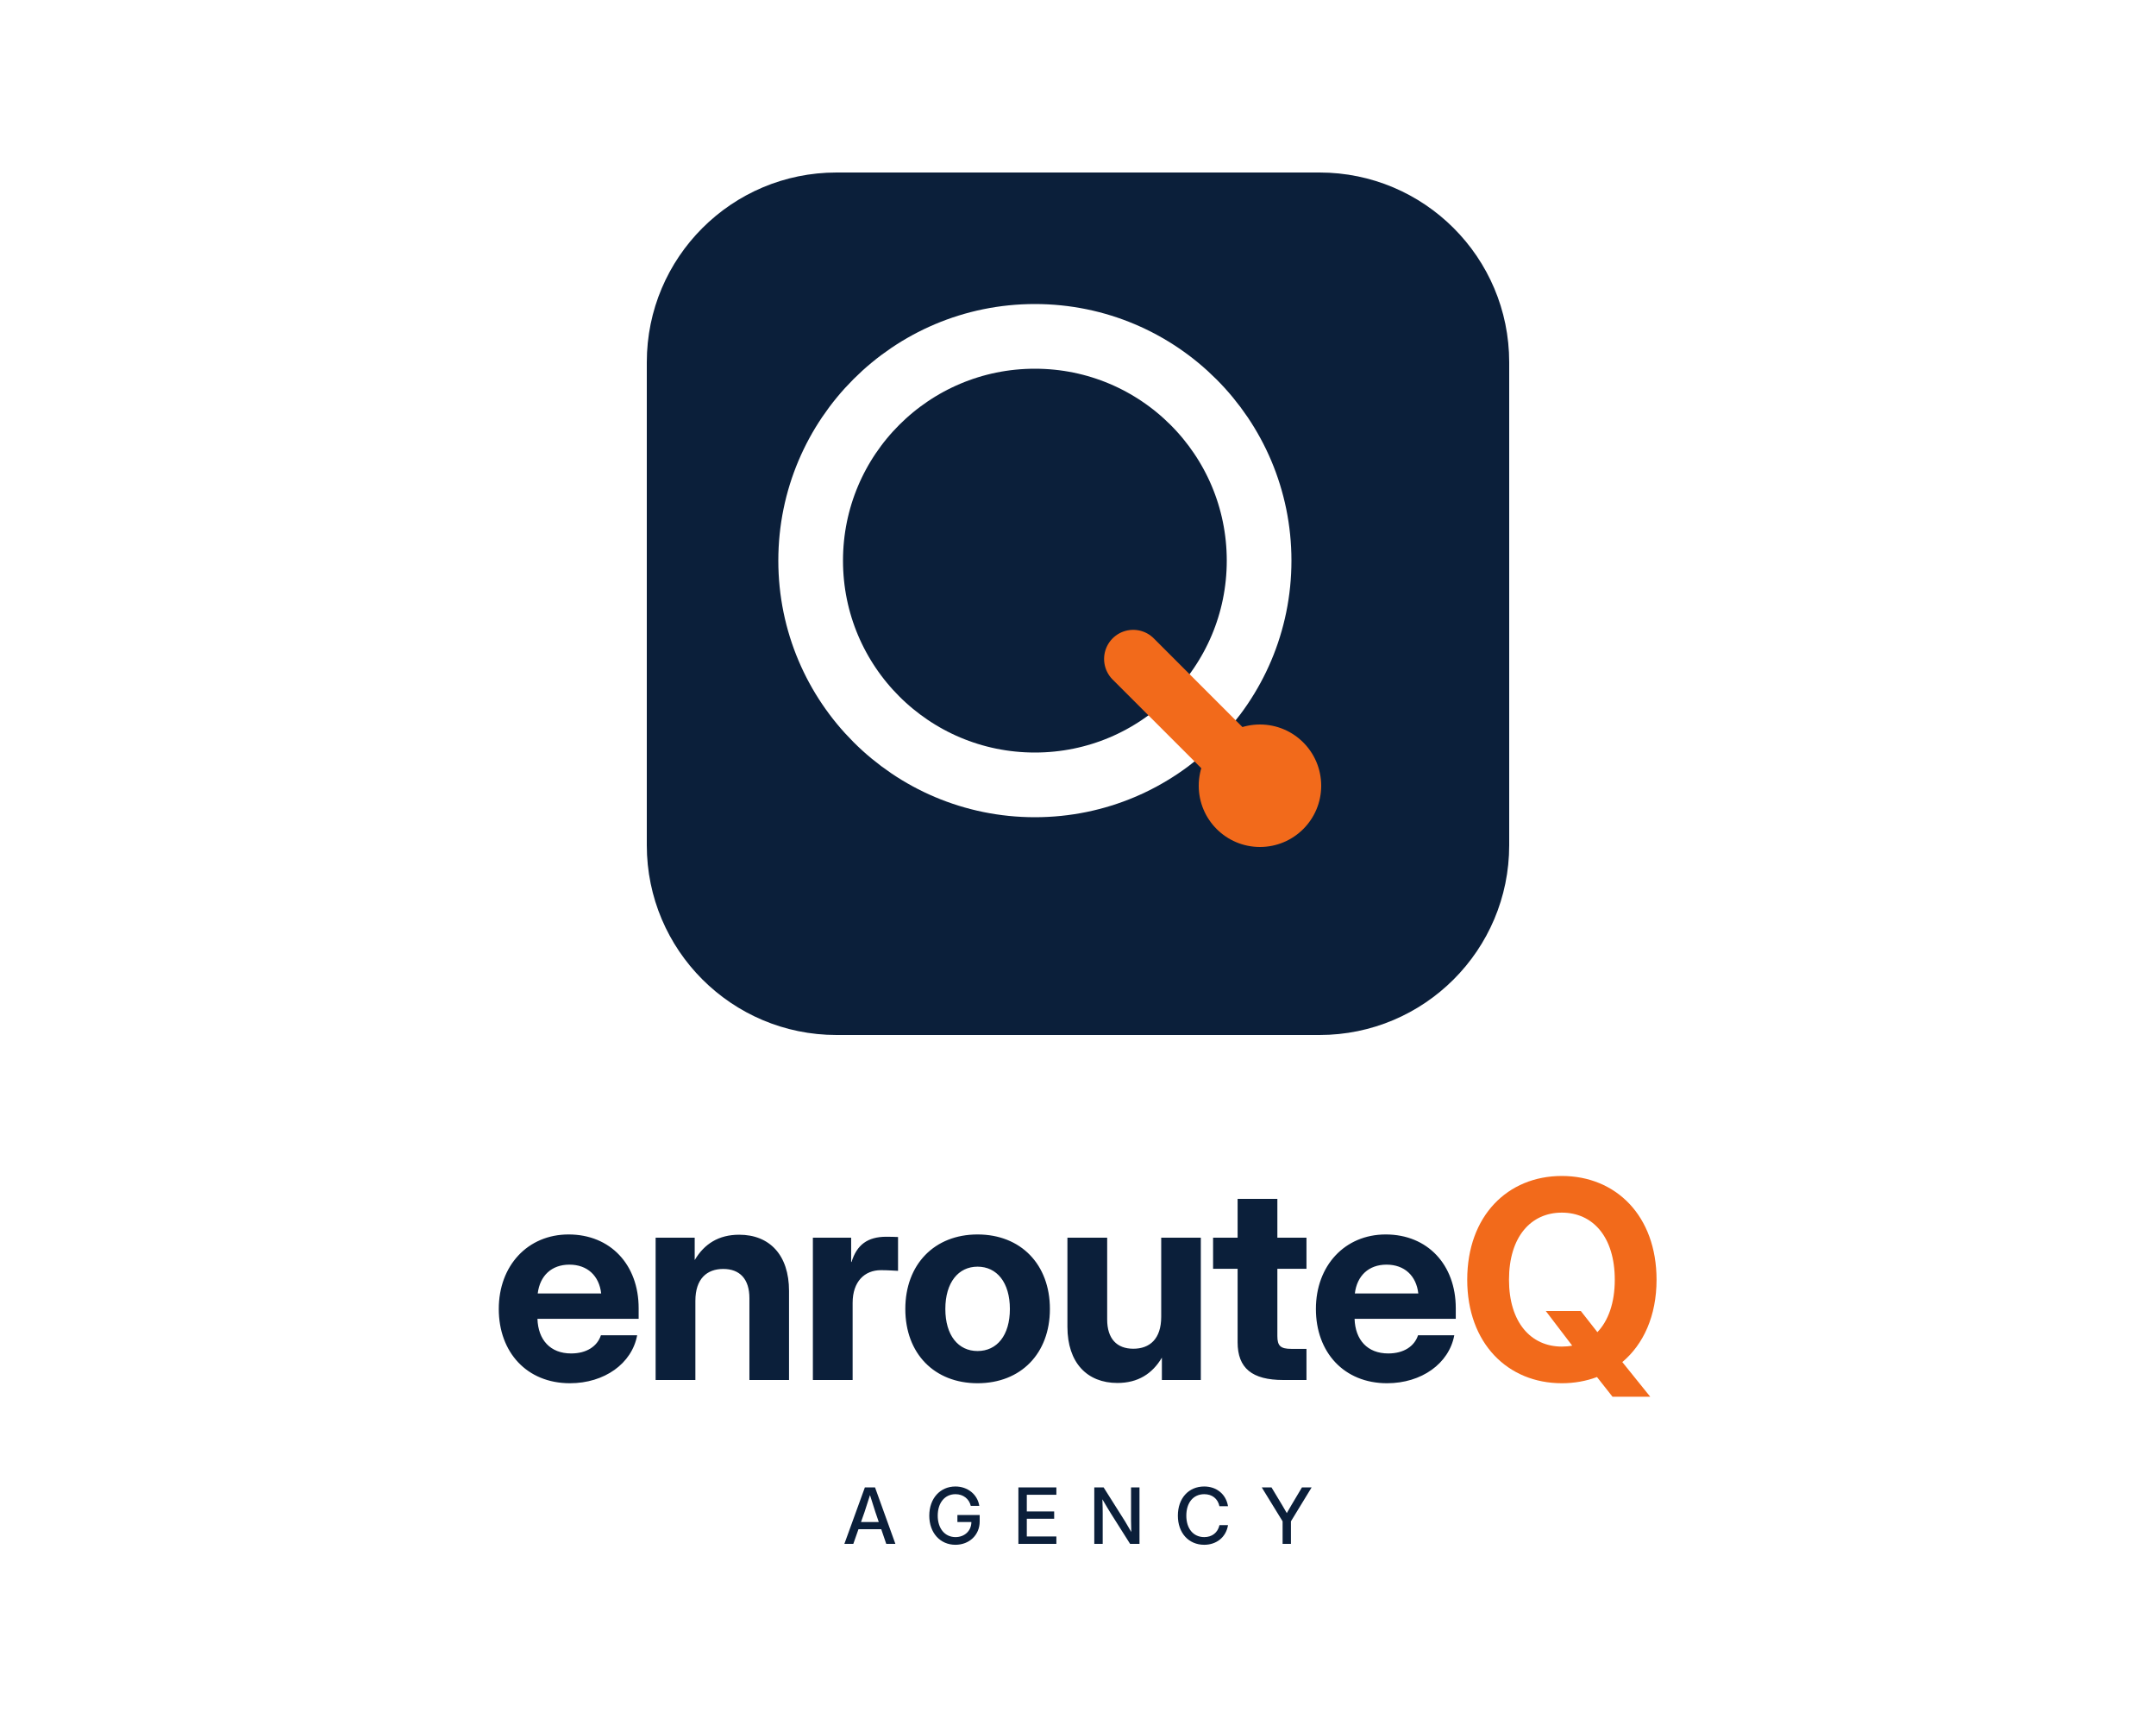
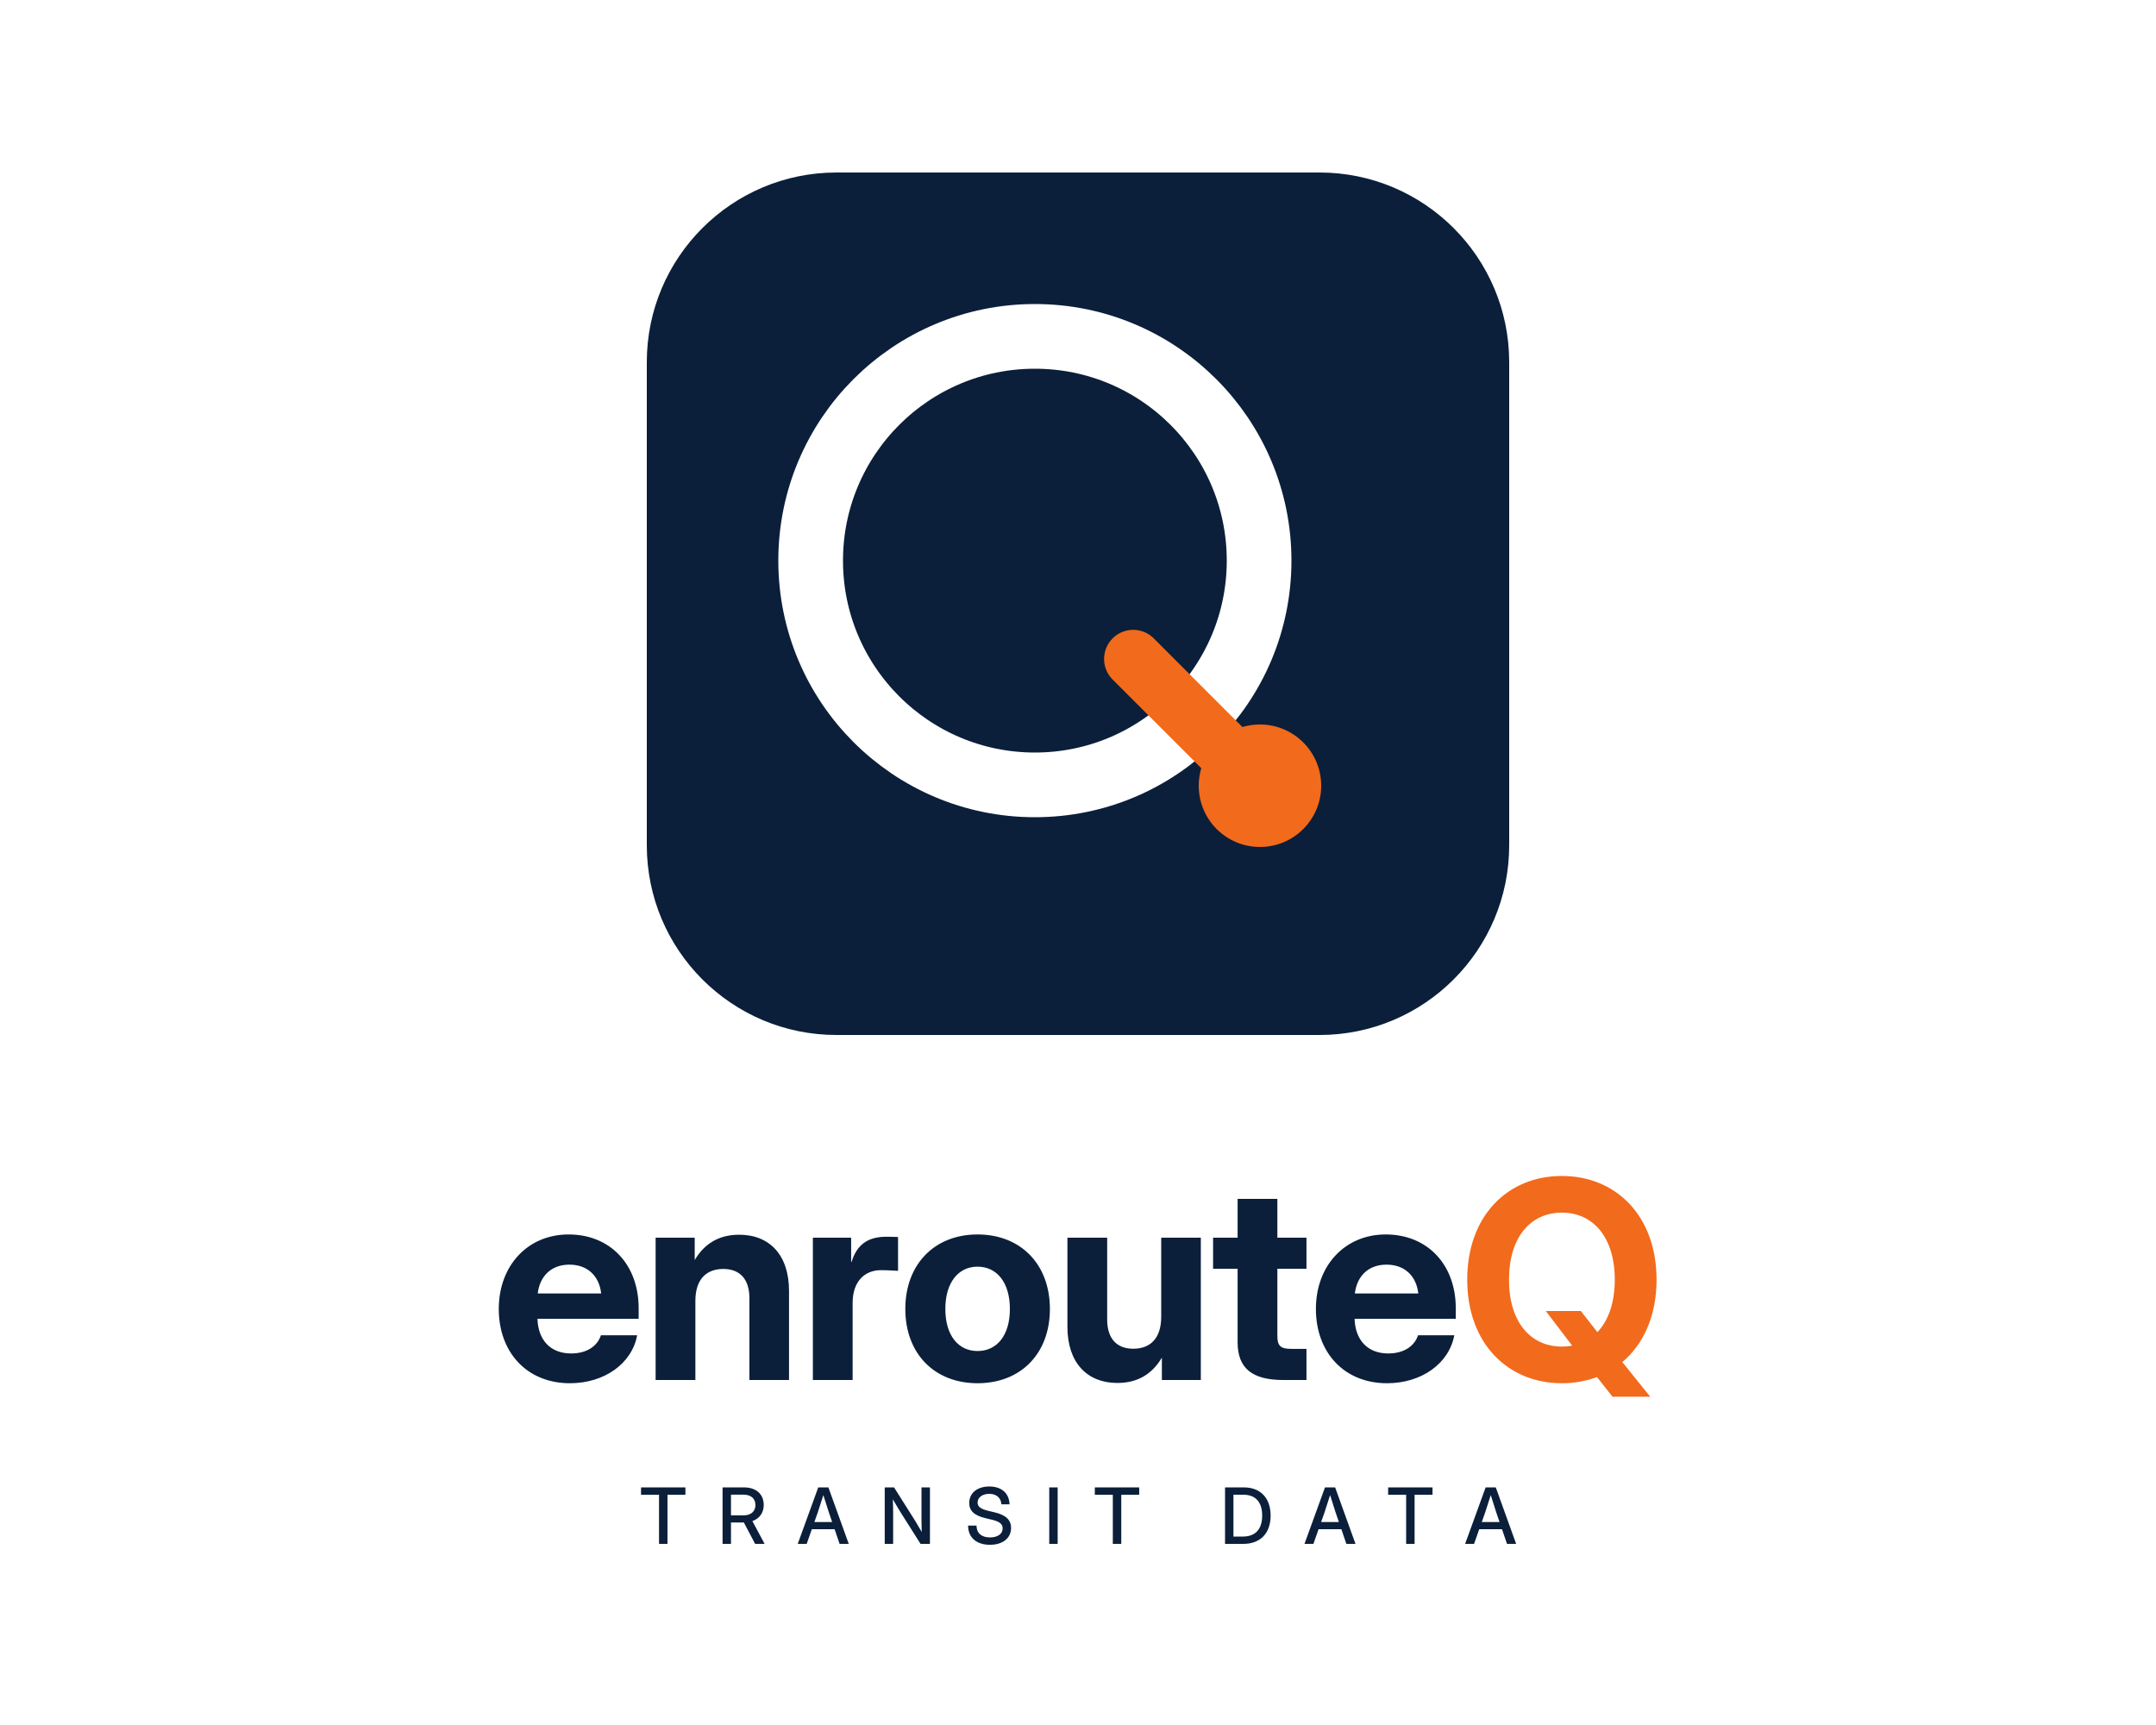
<svg xmlns="http://www.w3.org/2000/svg" viewBox="0 0 500 400" width="500" height="400">
  <rect width="500" height="400" fill="#FFFFFF" />
  <rect x="150" y="40" width="200" height="200" rx="44" fill="#0B1F3A" />
  <circle cx="240" cy="130" r="52" fill="none" stroke="#FFFFFF" stroke-width="15" />
  <line x1="262.8" y1="152.8" x2="292.2" y2="182.2" stroke="#F26A1B" stroke-width="13.5" stroke-linecap="round" />
  <circle cx="292.2" cy="182.2" r="14.2" fill="#F26A1B" />
  <path fill="#0B1F3A" d="M132.172 320.75C140.172 320.75 146.547 316.188 147.766 309.625H139.359C138.516 312.188 136.047 313.844 132.453 313.844C127.609 313.844 124.797 310.688 124.641 305.812H148.109V303.344C148.109 293.281 141.578 286.25 131.859 286.25C122.391 286.25 115.672 293.469 115.672 303.531C115.672 313.562 122.172 320.75 132.172 320.75ZM124.703 299.938C125.203 295.812 127.922 293.25 132.047 293.25C136.203 293.25 138.953 295.812 139.422 299.938Z M161.266 301.656C161.266 296.531 163.922 294.25 167.734 294.25C171.578 294.25 173.797 296.594 173.797 301.031V320.0H182.984V299.344C182.984 291.0 178.453 286.312 171.422 286.312C166.672 286.312 163.328 288.438 161.109 292.188V287.0H152.047V320.0H161.266Z M188.516 320.0H197.734V302.125C197.734 297.156 200.516 294.531 204.297 294.531C205.859 294.531 207.578 294.656 208.266 294.688V286.844C207.516 286.812 206.609 286.781 205.547 286.781C201.203 286.781 198.703 288.656 197.484 292.625H197.391V287.0H188.516Z M226.703 320.75C236.734 320.75 243.484 313.875 243.484 303.531C243.484 293.188 236.734 286.25 226.703 286.25C216.703 286.25 209.953 293.188 209.953 303.531C209.953 313.875 216.703 320.75 226.703 320.75ZM226.703 313.281C222.234 313.281 219.234 309.656 219.234 303.531C219.234 297.375 222.266 293.719 226.703 293.719C231.172 293.719 234.203 297.375 234.203 303.531C234.203 309.656 231.203 313.281 226.703 313.281Z M259.141 320.688C263.891 320.688 267.234 318.562 269.453 314.812V320.0H278.484V287.0H269.297V305.344C269.297 310.469 266.641 312.75 262.828 312.75C258.984 312.75 256.766 310.406 256.766 305.969V287.0H247.547V307.656C247.547 316.0 252.109 320.688 259.141 320.688Z M302.984 287.0H296.234V278.0H287.016V287.0H281.328V294.219H287.016V311.25C287.016 317.25 290.359 320.0 297.609 320.0H302.984V312.781H299.453C296.953 312.781 296.234 312.062 296.234 309.812V294.219H302.984Z M321.672 320.75C329.672 320.75 336.047 316.188 337.266 309.625H328.859C328.016 312.188 325.547 313.844 321.953 313.844C317.109 313.844 314.297 310.688 314.141 305.812H337.609V303.344C337.609 293.281 331.078 286.25 321.359 286.25C311.891 286.25 305.172 293.469 305.172 303.531C305.172 313.562 311.672 320.75 321.672 320.75ZM314.203 299.938C314.703 295.812 317.422 293.25 321.547 293.25C325.703 293.25 328.453 295.812 328.922 299.938Z" />
  <path fill="#F26A1B" d="M362.203 320.75C365.109 320.75 367.859 320.25 370.359 319.312L373.953 323.875H382.703L376.234 315.844C381.141 311.719 384.172 305.125 384.172 296.75C384.172 281.906 374.734 272.688 362.203 272.688C349.672 272.688 340.266 281.906 340.266 296.75C340.266 311.5 349.672 320.75 362.203 320.75ZM358.484 304.0 364.609 312.031C363.828 312.188 363.047 312.25 362.203 312.25C355.016 312.25 349.953 306.625 349.953 296.75C349.953 286.812 355.016 281.188 362.203 281.188C369.391 281.188 374.484 286.812 374.484 296.75C374.484 302.125 372.984 306.25 370.453 308.906L366.609 304.0Z" />
-   <path fill="#0B1F3A" d="M195.819 358.0H197.893L199.088 354.599H204.371L205.531 358.0H207.649L202.929 344.904H200.574ZM199.677 352.938 200.495 350.617C200.855 349.536 201.233 348.385 201.76 346.688C202.279 348.385 202.648 349.536 203.008 350.617L203.799 352.938Z M221.575 358.211C224.792 358.211 227.2 355.935 227.2 352.814V351.312H222.032V352.938H225.275C225.257 355.021 223.658 356.427 221.601 356.427C219.114 356.427 217.47 354.432 217.47 351.461C217.47 348.473 219.105 346.478 221.592 346.478C223.394 346.478 224.765 347.576 225.134 349.193H227.112C226.699 346.53 224.414 344.693 221.566 344.693C218.059 344.693 215.51 347.427 215.51 351.461C215.51 355.434 218.024 358.211 221.575 358.211Z M236.177 358.0H244.984V356.286H238.128V352.173H244.474V350.477H238.128V346.618H244.984V344.904H236.177Z M253.777 358.0H255.728V350.916C255.728 350.336 255.719 349.202 255.658 347.664C256.528 349.158 257.24 350.345 257.609 350.925L262.083 358.0H264.262V344.904H262.302V352.7C262.302 353.175 262.32 354.291 262.355 355.24C261.828 354.309 261.248 353.315 260.94 352.823L255.939 344.904H253.777Z M279.269 358.211C282.125 358.211 284.34 356.444 284.789 353.658H282.811C282.398 355.434 281.062 356.427 279.287 356.427C276.703 356.427 275.121 354.423 275.121 351.461C275.121 348.481 276.703 346.478 279.287 346.478C281.071 346.478 282.416 347.479 282.802 349.264H284.789C284.332 346.469 282.125 344.693 279.269 344.693C275.648 344.693 273.161 347.427 273.161 351.461C273.161 355.469 275.657 358.211 279.269 358.211Z M297.449 358.0H299.382V352.771L304.181 344.904H301.94L299.479 349.035C299.11 349.65 298.767 350.257 298.424 350.863C298.082 350.257 297.73 349.65 297.361 349.035L294.874 344.904H292.615L297.449 352.771Z" />
+   <path fill="#0B1F3A" d="M148.663 346.618H152.837V358.0H154.797V346.618H158.955V344.904H148.663Z M167.572 358.0H169.523V353.043H172.423C172.45 353.043 172.485 353.043 172.511 353.043L175.122 358.0H177.319L174.489 352.718C176.124 352.129 177.117 350.811 177.117 348.982C177.117 346.478 175.359 344.904 172.555 344.904H167.572ZM169.523 351.382V346.592H172.467C174.155 346.592 175.192 347.506 175.192 348.982C175.192 350.459 174.164 351.382 172.476 351.382Z M185.004 358.0H187.079L188.274 354.599H193.556L194.716 358.0H196.834L192.115 344.904H189.759ZM188.863 352.938 189.68 350.617C190.041 349.536 190.418 348.385 190.946 346.688C191.464 348.385 191.833 349.536 192.194 350.617L192.985 352.938Z M205.179 358.0H207.13V350.916C207.13 350.336 207.122 349.202 207.06 347.664C207.93 349.158 208.642 350.345 209.011 350.925L213.485 358.0H215.665V344.904H213.705V352.7C213.705 353.175 213.722 354.291 213.757 355.24C213.23 354.309 212.65 353.315 212.342 352.823L207.341 344.904H205.179Z M229.582 358.211C232.552 358.211 234.477 356.664 234.477 354.309C234.477 352.437 233.264 351.303 230.636 350.679L229.221 350.345C227.419 349.914 226.716 349.369 226.716 348.42C226.716 347.233 227.833 346.398 229.415 346.398C231.067 346.398 232.139 347.321 232.236 348.824H234.125C234.046 346.267 232.262 344.693 229.441 344.693C226.628 344.693 224.774 346.214 224.774 348.517C224.774 350.327 225.934 351.426 228.58 352.05L230.012 352.393C231.832 352.823 232.526 353.403 232.526 354.414C232.526 355.688 231.357 356.506 229.582 356.506C227.622 356.506 226.47 355.486 226.461 353.755H224.51C224.51 356.523 226.444 358.211 229.582 358.211Z M245.283 344.904H243.332V358.0H245.283Z M253.9 346.618H258.075V358.0H260.035V346.618H264.192V344.904H253.9Z  M288.334 358.0C292.333 358.0 294.671 355.504 294.671 351.435C294.671 347.383 292.325 344.904 288.466 344.904H284.098V358.0ZM286.049 356.304V346.601H288.343C291.261 346.601 292.711 348.402 292.711 351.435C292.711 354.484 291.261 356.304 288.211 356.304Z M302.524 358.0H304.598L305.793 354.599H311.076L312.236 358.0H314.354L309.634 344.904H307.279ZM306.382 352.938 307.2 350.617C307.56 349.536 307.938 348.385 308.465 346.688C308.984 348.385 309.353 349.536 309.713 350.617L310.504 352.938Z M321.925 346.618H326.1V358.0H328.06V346.618H332.217V344.904H321.925Z M339.78 358.0H341.854L343.049 354.599H348.332L349.492 358.0H351.61L346.89 344.904H344.535ZM343.638 352.938 344.456 350.617C344.816 349.536 345.194 348.385 345.721 346.688C346.24 348.385 346.609 349.536 346.969 350.617L347.76 352.938Z" />
</svg>
